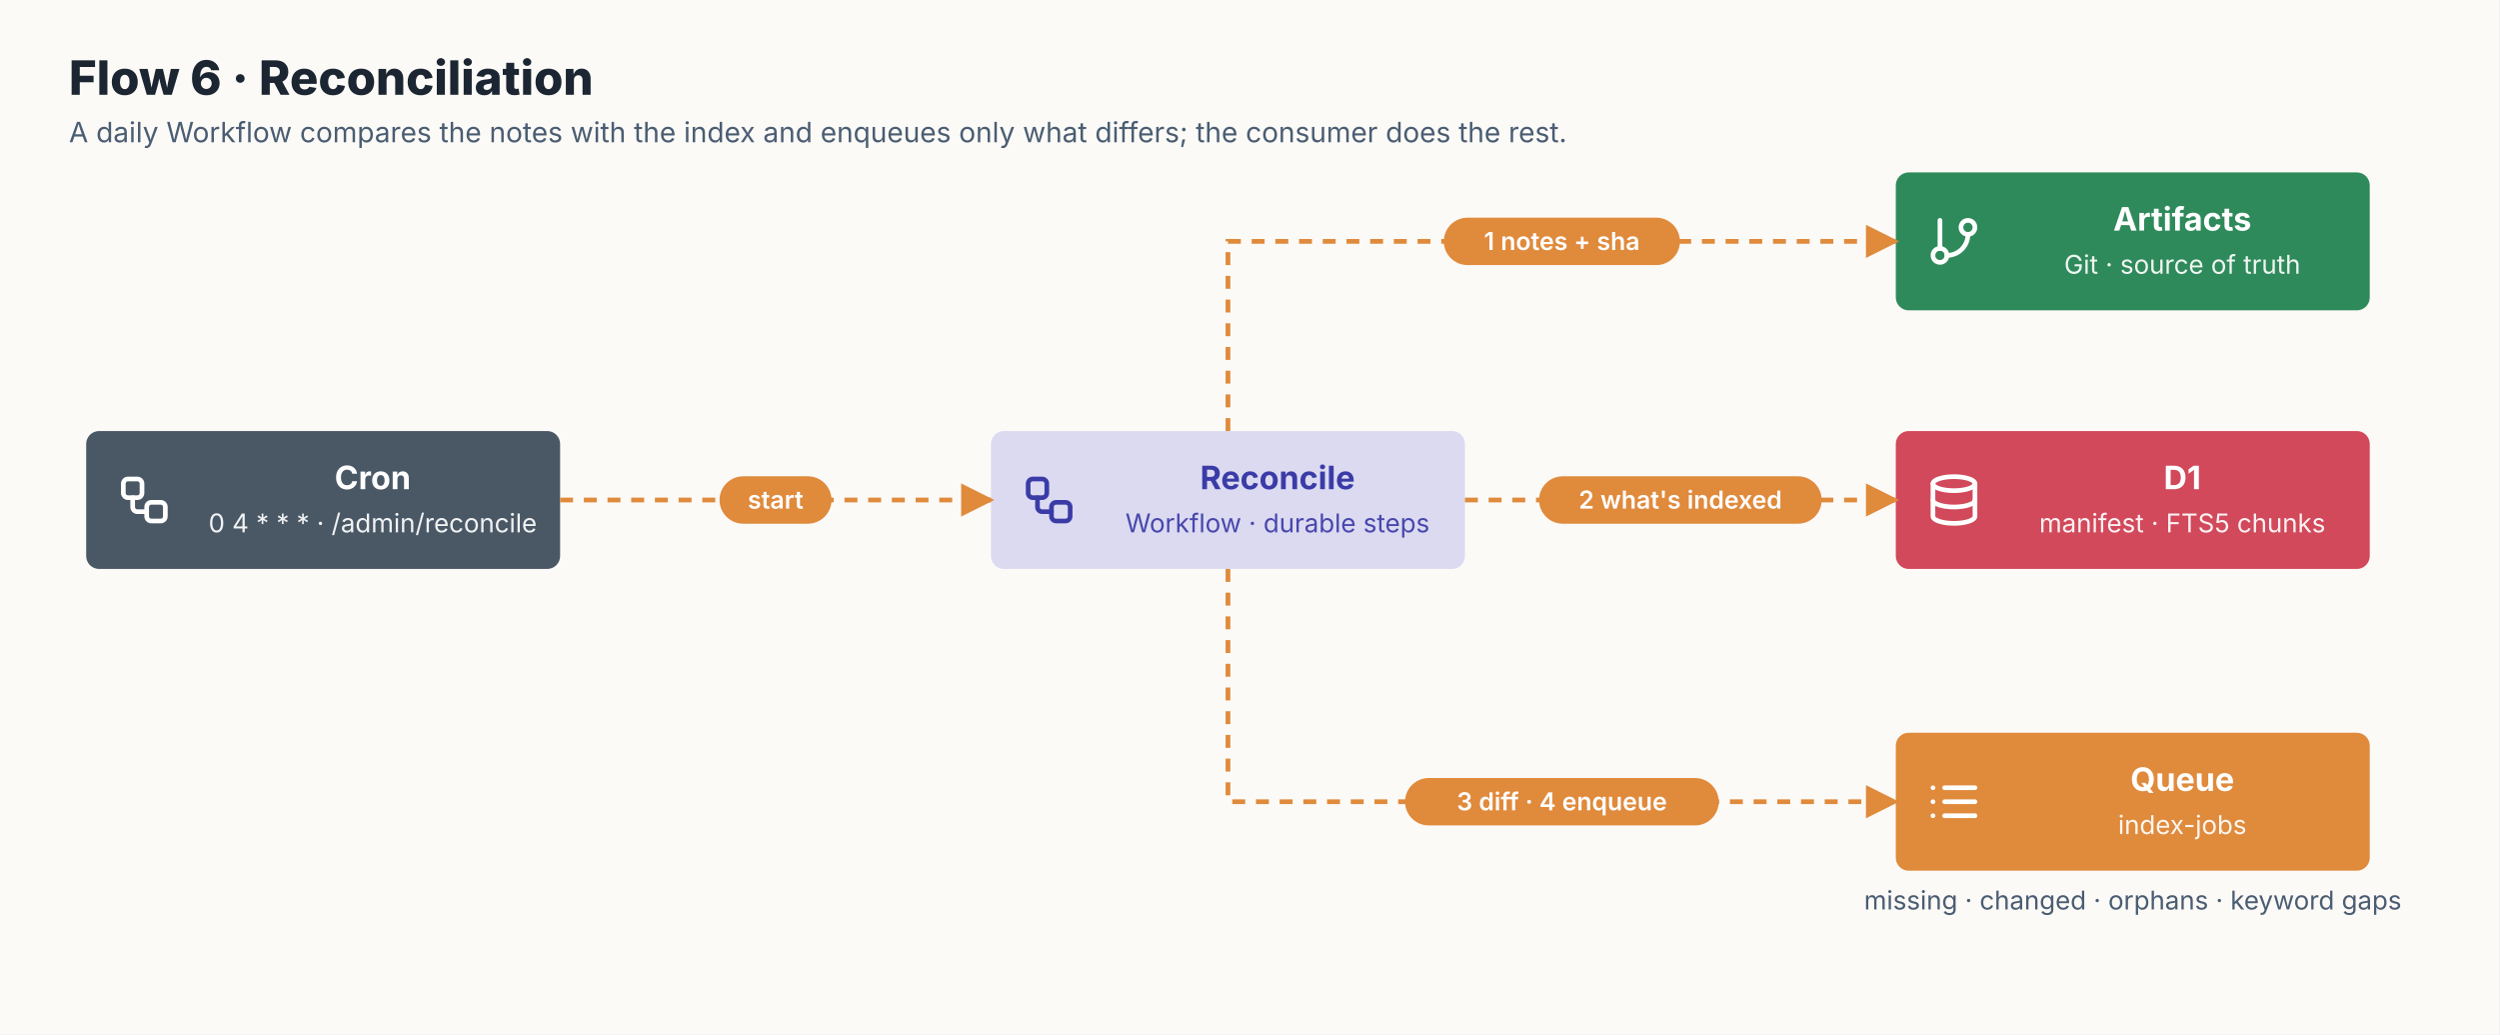
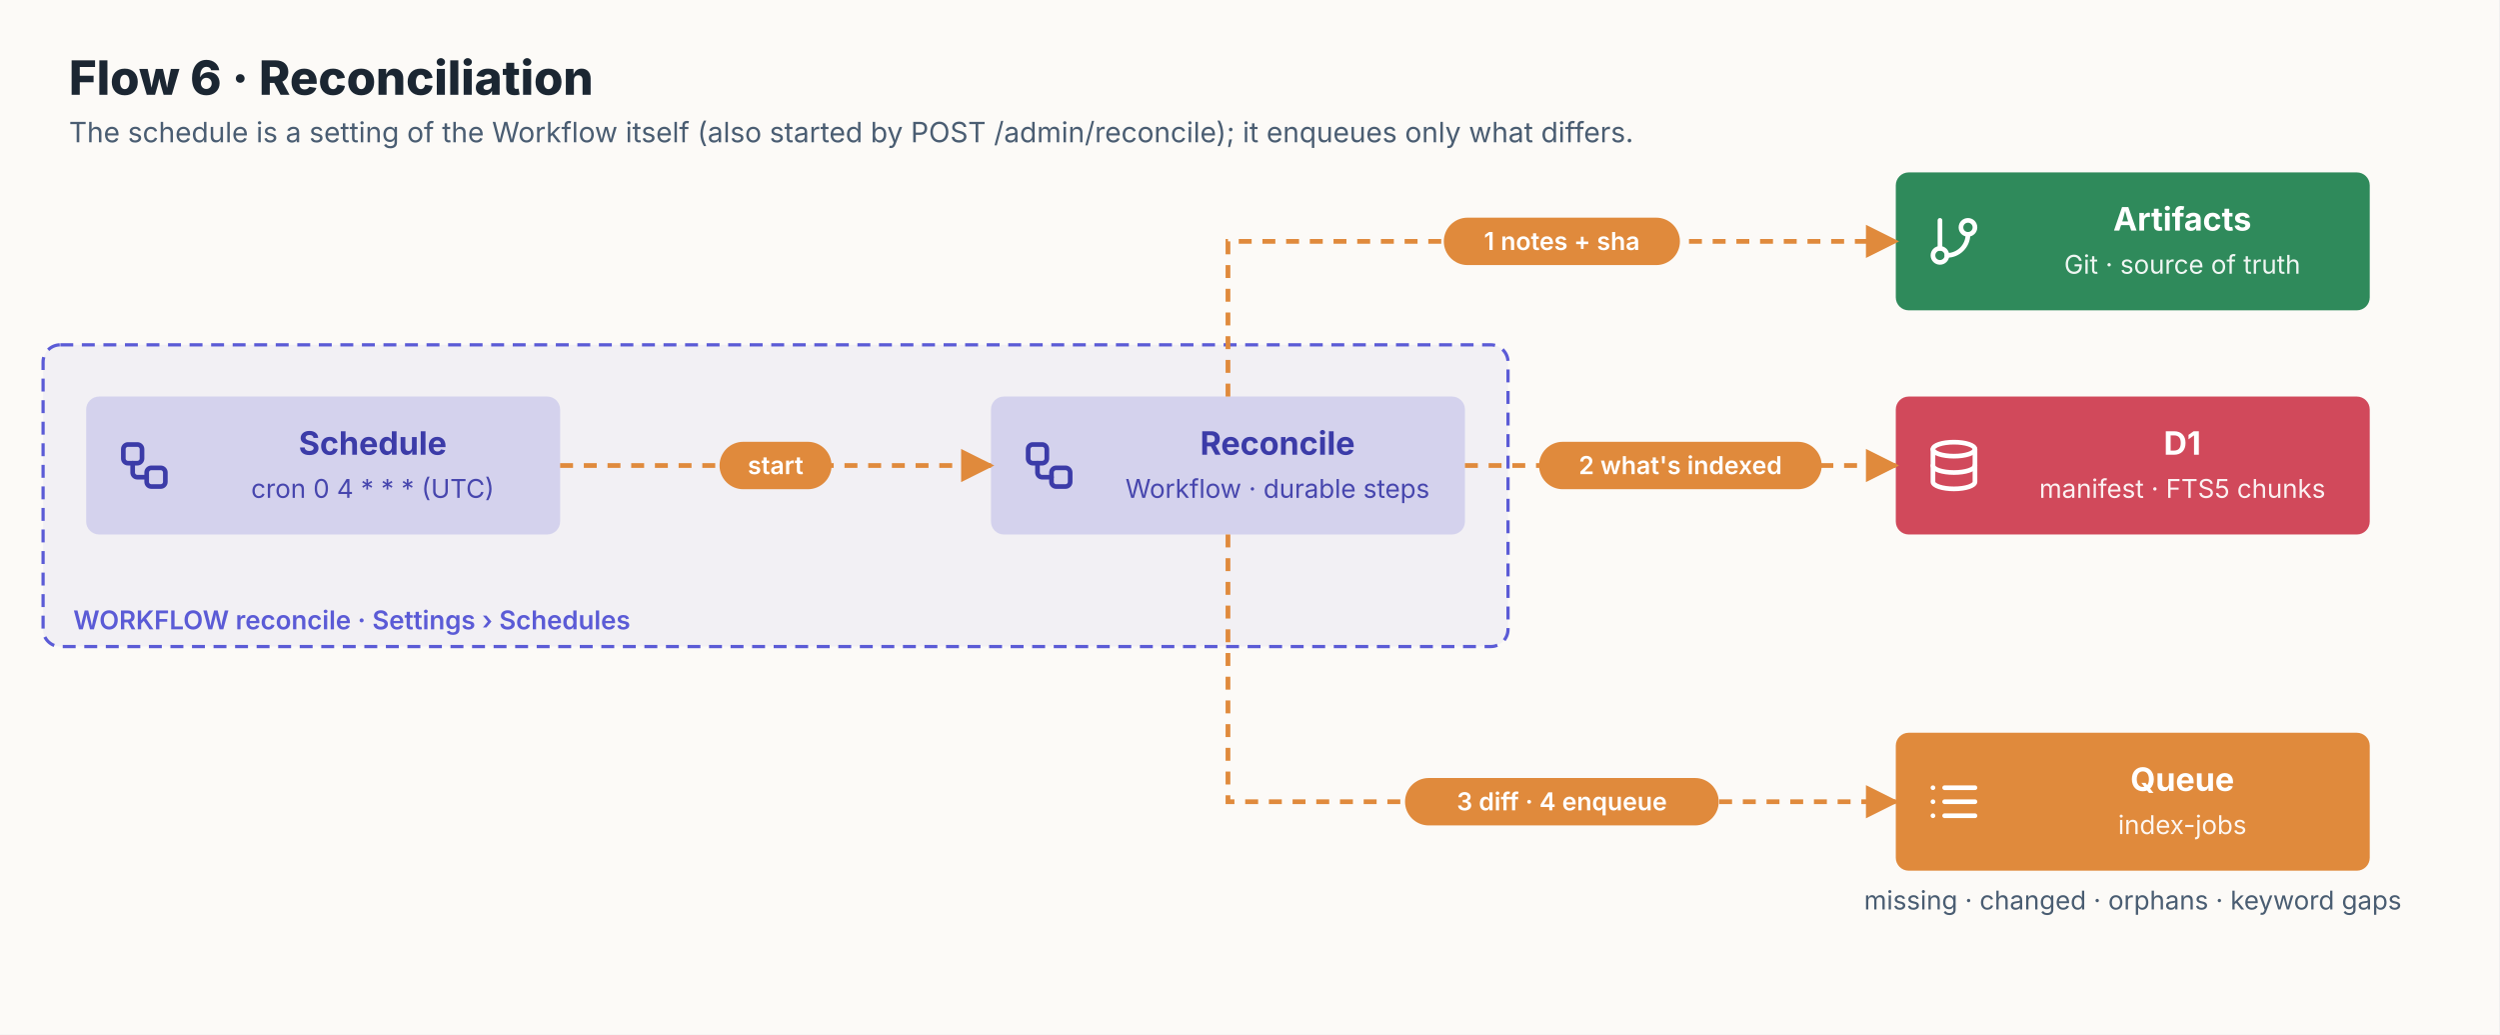
<svg xmlns="http://www.w3.org/2000/svg" viewBox="0 0 1160 480" width="1160" height="480" font-family="Onest, Inter, system-ui, sans-serif">
  <defs>
    <marker id="m" viewBox="0 0 10 10" refX="9" refY="5" markerWidth="8" markerHeight="8" orient="auto-start-reverse">
      <path d="M0,0 L10,5 L0,10 z" fill="#677A8E" />
    </marker>
    <marker id="m-auth" viewBox="0 0 10 10" refX="9" refY="5" markerWidth="7" markerHeight="7" orient="auto-start-reverse">
      <path d="M0,0 L10,5 L0,10 z" fill="#677A8E" />
    </marker>
    <marker id="m-write" viewBox="0 0 10 10" refX="9" refY="5" markerWidth="7" markerHeight="7" orient="auto-start-reverse">
      <path d="M0,0 L10,5 L0,10 z" fill="#5B5BD6" />
    </marker>
    <marker id="m-index" viewBox="0 0 10 10" refX="9" refY="5" markerWidth="7" markerHeight="7" orient="auto-start-reverse">
      <path d="M0,0 L10,5 L0,10 z" fill="#E08A3C" />
    </marker>
    <marker id="m-read" viewBox="0 0 10 10" refX="9" refY="5" markerWidth="7" markerHeight="7" orient="auto-start-reverse">
      <path d="M0,0 L10,5 L0,10 z" fill="#2F8A5B" />
    </marker>
    <marker id="m-fail" viewBox="0 0 10 10" refX="9" refY="5" markerWidth="7" markerHeight="7" orient="auto-start-reverse">
      <path d="M0,0 L10,5 L0,10 z" fill="#D1495B" />
    </marker>
    <marker id="ms" viewBox="0 0 10 10" refX="9" refY="5" markerWidth="8" markerHeight="8" orient="auto-start-reverse">
      <path d="M0,0 L10,5 L0,10 z" fill="#677A8E" />
    </marker>
    <style>.t{fill:#fff;font-size:15px;font-weight:700}.s{fill:#fff;font-size:12px;opacity:.92}.c{fill:#4A5D72;font-size:12px}
.a{fill:none;stroke:#677A8E;stroke-width:1.6;stroke-dasharray:6 5}.p{fill:#fff;font-size:11.5px;font-weight:600}
.h{fill:#1B2632;font-size:22px;font-weight:800}.hs{fill:#4A5D72;font-size:13px}.g{fill:none;stroke:#E6D5C1;stroke-width:1.5;stroke-dasharray:2 4}.gl{fill:#8C6A43;font-size:12px;font-weight:600}.lg{fill:#1B2632;font-size:13px;font-weight:600}.ft{font-size:12px;font-weight:700;letter-spacing:.06em}</style>
  </defs>
  <rect width="100%" height="100%" fill="#FCFAF7" />
  <text x="32" y="44" class="h">Flow 6 · Reconciliation</text>
-   <text x="32" y="66" class="hs">A daily Workflow compares the notes with the index and enqueues only what differs; the consumer does the rest.</text>
-   <rect x="40" y="200" width="220" height="64" rx="6" fill="#4A5866" />
-   <g transform="translate(54,219) scale(1.083333)" fill="none" stroke="#fff" stroke-width="2" stroke-linecap="round" stroke-linejoin="round">
+   <text x="32" y="66" class="hs">The schedule is a setting of the Workflow itself (also started by POST /admin/reconcile); it enqueues only what differs.</text>
+   <rect x="20" y="160" width="680" height="140" rx="8" fill="#5B5BD6" fill-opacity="0.06" stroke="#5B5BD6" stroke-width="1.5" stroke-dasharray="6 4" />
+   <text x="34" y="292" class="gl" style="fill:#5B5BD6">WORKFLOW reconcile · Settings › Schedules</text>
+   <rect x="40" y="184" width="220" height="64" rx="6" fill="#5B5BD6" fill-opacity="0.2" />
+   <g transform="translate(54,203) scale(1.083333)" fill="none" stroke="#3B3BA8" stroke-width="2" stroke-linecap="round" stroke-linejoin="round">
    <rect width="8" height="8" x="3" y="3" rx="2" />
    <path d="M7 11v4a2 2 0 0 0 2 2h4" />
    <rect width="8" height="8" x="13" y="13" rx="2" />
  </g>
-   <text x="173.0" y="227" text-anchor="middle" class="t" style="fill:#fff">Cron</text>
-   <text x="173.0" y="247" text-anchor="middle" class="s" style="fill:#fff">0 4 * * * · /admin/reconcile</text>
-   <rect x="460" y="200" width="220" height="64" rx="6" fill="#5B5BD6" fill-opacity="0.2" />
-   <g transform="translate(474,219) scale(1.083333)" fill="none" stroke="#3B3BA8" stroke-width="2" stroke-linecap="round" stroke-linejoin="round">
+   <text x="173.0" y="211" text-anchor="middle" class="t" style="fill:#3B3BA8">Schedule</text>
+   <text x="173.0" y="231" text-anchor="middle" class="s" style="fill:#3B3BA8">cron 0 4 * * * (UTC)</text>
+   <rect x="460" y="184" width="220" height="64" rx="6" fill="#5B5BD6" fill-opacity="0.2" />
+   <g transform="translate(474,203) scale(1.083333)" fill="none" stroke="#3B3BA8" stroke-width="2" stroke-linecap="round" stroke-linejoin="round">
    <rect width="8" height="8" x="3" y="3" rx="2" />
    <path d="M7 11v4a2 2 0 0 0 2 2h4" />
    <rect width="8" height="8" x="13" y="13" rx="2" />
  </g>
-   <text x="593.0" y="227" text-anchor="middle" class="t" style="fill:#3B3BA8">Reconcile</text>
-   <text x="593.0" y="247" text-anchor="middle" class="s" style="fill:#3B3BA8">Workflow · durable steps</text>
+   <text x="593.0" y="211" text-anchor="middle" class="t" style="fill:#3B3BA8">Reconcile</text>
+   <text x="593.0" y="231" text-anchor="middle" class="s" style="fill:#3B3BA8">Workflow · durable steps</text>
  <rect x="880" y="80" width="220" height="64" rx="6" fill="#2F8A5B" />
  <g transform="translate(894,99) scale(1.083333)" fill="none" stroke="#fff" stroke-width="2" stroke-linecap="round" stroke-linejoin="round">
    <path d="M6 3v12" />
    <circle cx="18" cy="6" r="3" />
    <circle cx="6" cy="18" r="3" />
    <path d="M18 9a9 9 0 0 1-9 9" />
  </g>
  <text x="1013.0" y="107" text-anchor="middle" class="t" style="fill:#fff">Artifacts</text>
  <text x="1013.0" y="127" text-anchor="middle" class="s" style="fill:#fff">Git · source of truth</text>
-   <rect x="880" y="200" width="220" height="64" rx="6" fill="#D1495B" />
-   <g transform="translate(894,219) scale(1.083333)" fill="none" stroke="#fff" stroke-width="2" stroke-linecap="round" stroke-linejoin="round">
+   <rect x="880" y="184" width="220" height="64" rx="6" fill="#D1495B" />
+   <g transform="translate(894,203) scale(1.083333)" fill="none" stroke="#fff" stroke-width="2" stroke-linecap="round" stroke-linejoin="round">
    <ellipse cx="12" cy="5" rx="9" ry="3" />
    <path d="M3 5v14a9 3 0 0 0 18 0V5" />
    <path d="M3 12a9 3 0 0 0 18 0" />
  </g>
-   <text x="1013.0" y="227" text-anchor="middle" class="t" style="fill:#fff">D1</text>
-   <text x="1013.0" y="247" text-anchor="middle" class="s" style="fill:#fff">manifest · FTS5 chunks</text>
+   <text x="1013.0" y="211" text-anchor="middle" class="t" style="fill:#fff">D1</text>
+   <text x="1013.0" y="231" text-anchor="middle" class="s" style="fill:#fff">manifest · FTS5 chunks</text>
  <rect x="880" y="340" width="220" height="64" rx="6" fill="#E08A3C" />
  <g transform="translate(894,359) scale(1.083333)" fill="none" stroke="#fff" stroke-width="2" stroke-linecap="round" stroke-linejoin="round">
    <path d="M8 6h13M8 12h13M8 18h13M3 6h.01M3 12h.01M3 18h.01" />
  </g>
  <text x="1013.0" y="367" text-anchor="middle" class="t" style="fill:#fff">Queue</text>
  <text x="1013.0" y="387" text-anchor="middle" class="s" style="fill:#fff">index-jobs</text>
  <text x="990.0" y="422" text-anchor="middle" class="c">missing · changed · orphans · keyword gaps</text>
-   <path d="M260,232 L460,232" class="a" style="stroke:#E08A3C;stroke-width:2.2" marker-end="url(#m-index)" />
-   <rect x="334.0" y="221.0" width="52.0" height="22" rx="11" fill="#E08A3C" />
-   <text x="360.0" y="236.0" text-anchor="middle" class="p">start</text>
-   <path d="M570,200 L570,112 L880,112" class="a" style="stroke:#E08A3C;stroke-width:2.2" marker-end="url(#m-index)" />
+   <path d="M260,216 L460,216" class="a" style="stroke:#E08A3C;stroke-width:2.2" marker-end="url(#m-index)" />
+   <rect x="334.0" y="205.0" width="52.0" height="22" rx="11" fill="#E08A3C" />
+   <text x="360.0" y="220.0" text-anchor="middle" class="p">start</text>
+   <path d="M570,184 L570,112 L880,112" class="a" style="stroke:#E08A3C;stroke-width:2.2" marker-end="url(#m-index)" />
  <rect x="670.2" y="101.0" width="109.6" height="22" rx="11" fill="#E08A3C" />
  <text x="725.0" y="116.0" text-anchor="middle" class="p">1 notes + sha</text>
-   <path d="M680,232 L880,232" class="a" style="stroke:#E08A3C;stroke-width:2.2" marker-end="url(#m-index)" />
-   <rect x="714.4" y="221.0" width="131.2" height="22" rx="11" fill="#E08A3C" />
-   <text x="780.0" y="236.0" text-anchor="middle" class="p">2 what's indexed</text>
-   <path d="M570,264 L570,372 L880,372" class="a" style="stroke:#E08A3C;stroke-width:2.2" marker-end="url(#m-index)" />
+   <path d="M680,216 L880,216" class="a" style="stroke:#E08A3C;stroke-width:2.2" marker-end="url(#m-index)" />
+   <rect x="714.4" y="205.0" width="131.2" height="22" rx="11" fill="#E08A3C" />
+   <text x="780.0" y="220.0" text-anchor="middle" class="p">2 what's indexed</text>
+   <path d="M570,248 L570,372 L880,372" class="a" style="stroke:#E08A3C;stroke-width:2.2" marker-end="url(#m-index)" />
  <rect x="652.2" y="361.0" width="145.6" height="22" rx="11" fill="#E08A3C" />
  <text x="725.0" y="376.0" text-anchor="middle" class="p">3 diff · 4 enqueue</text>
</svg>
